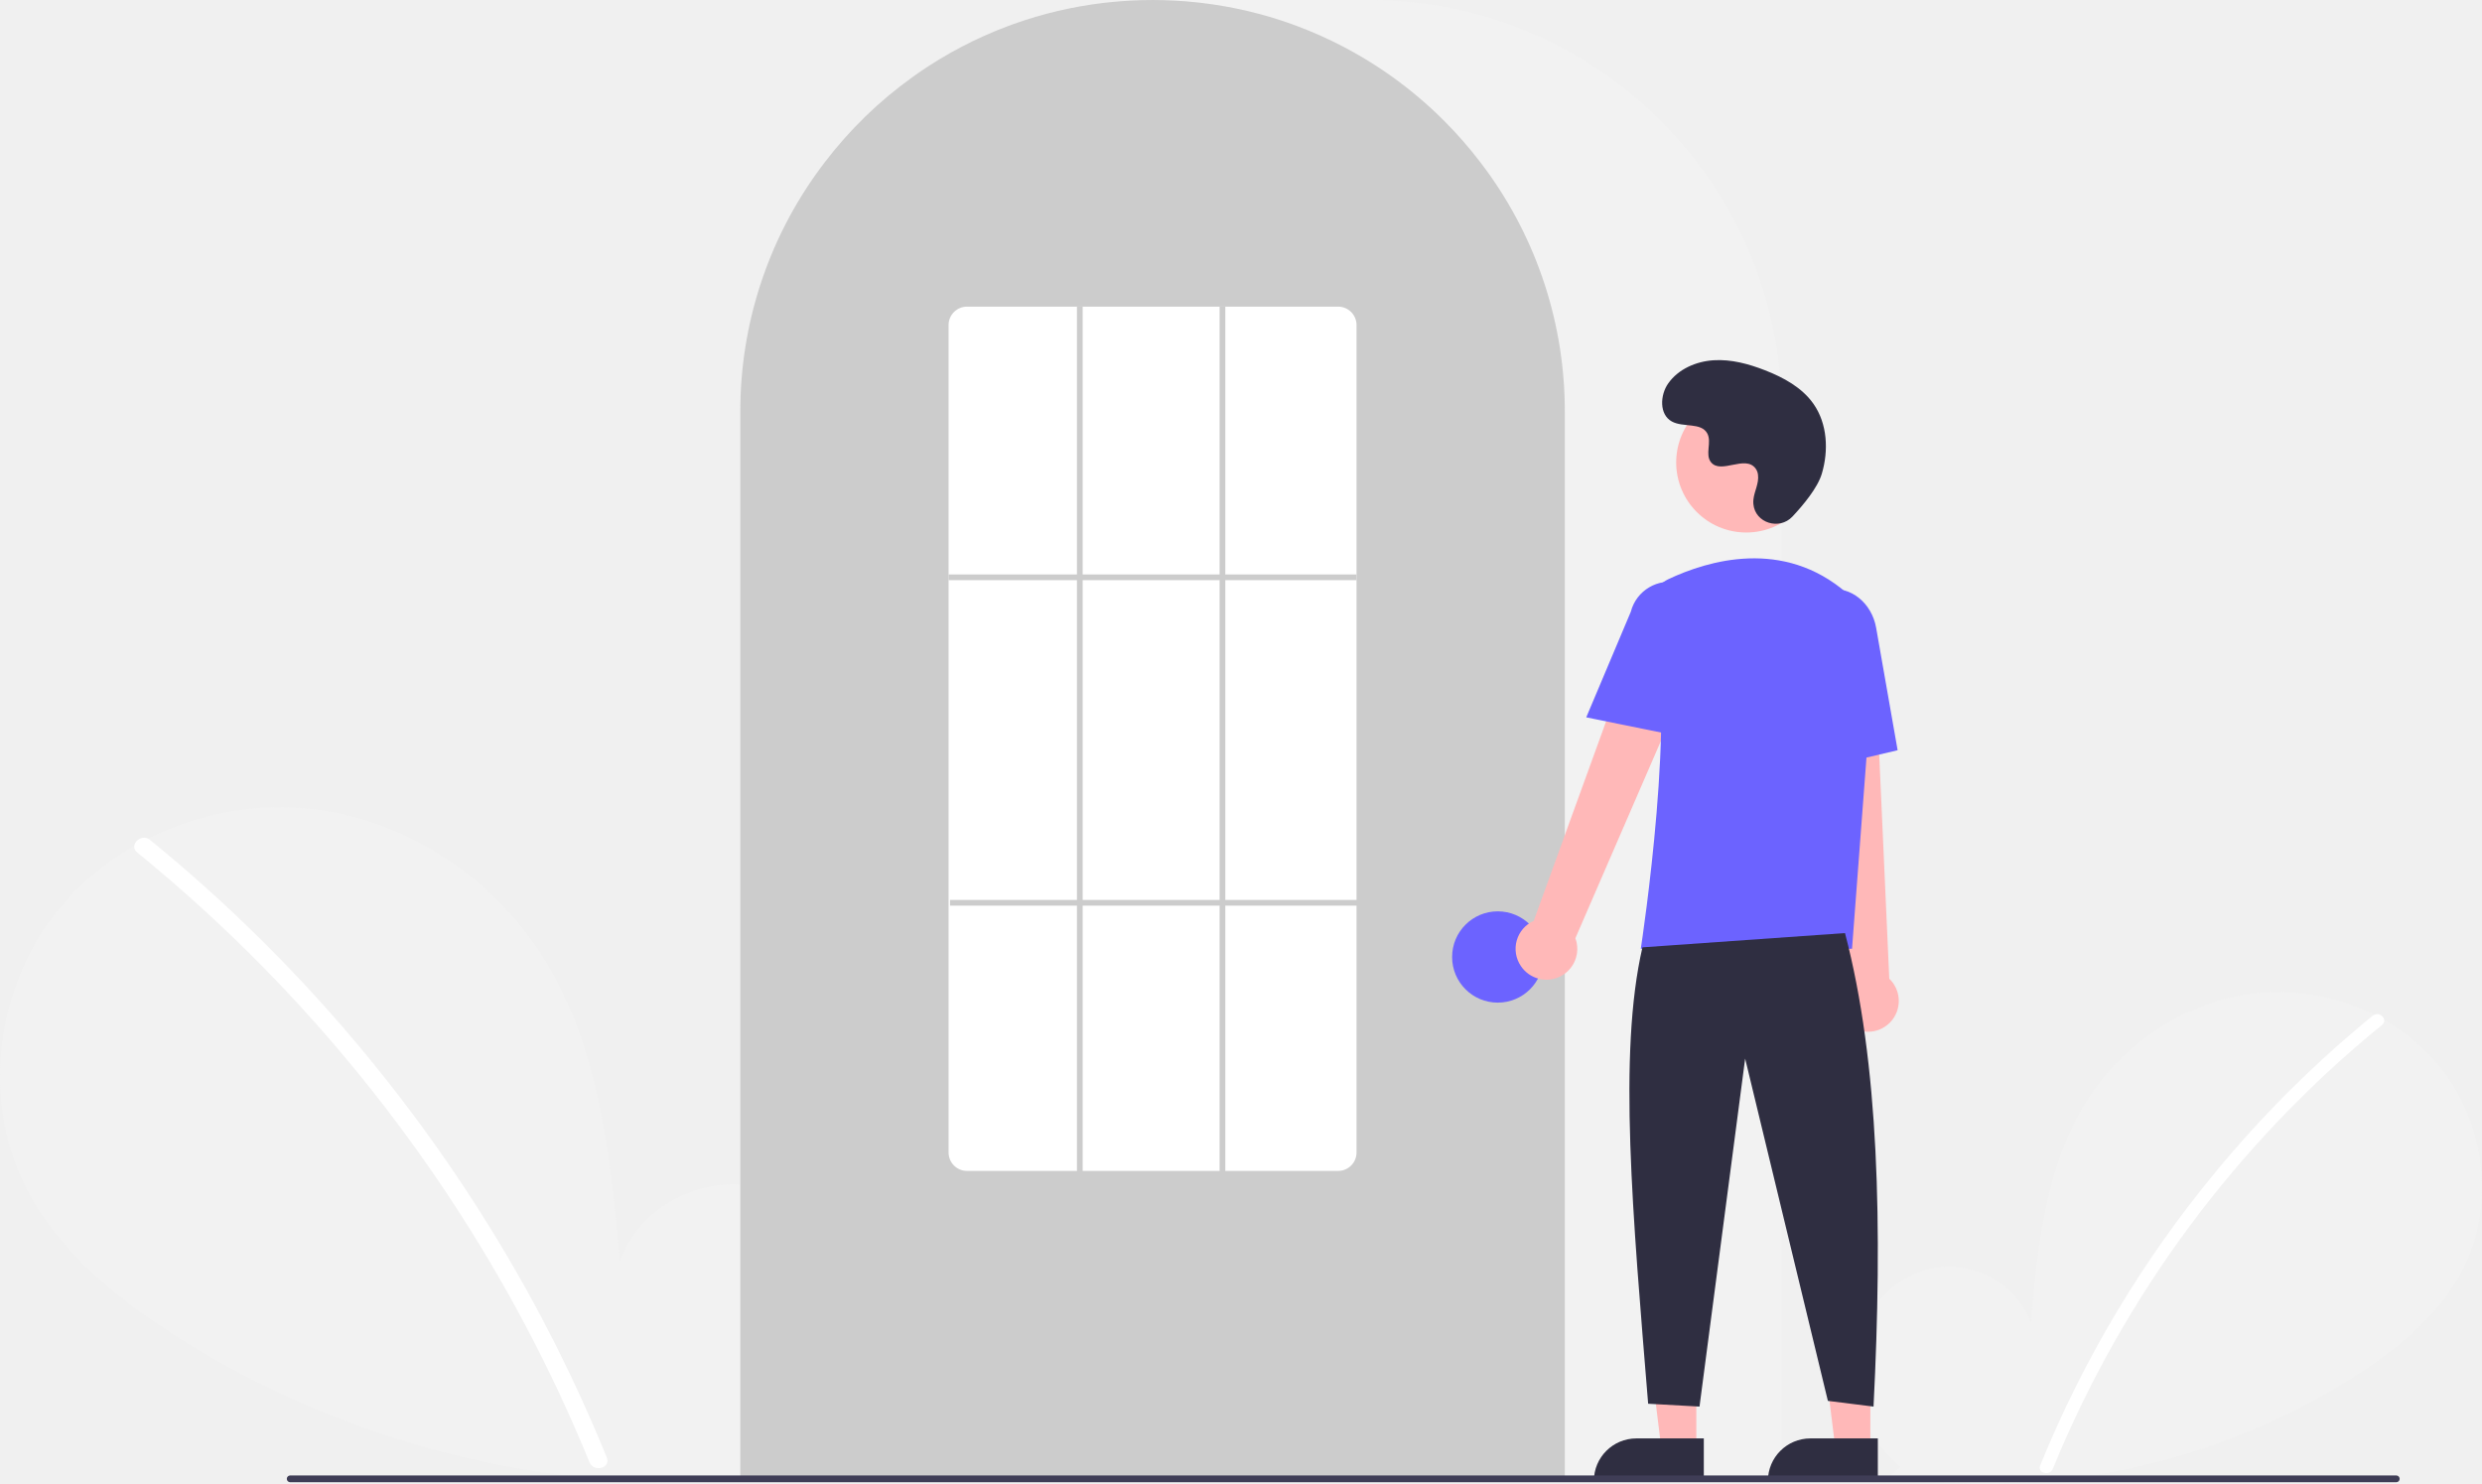
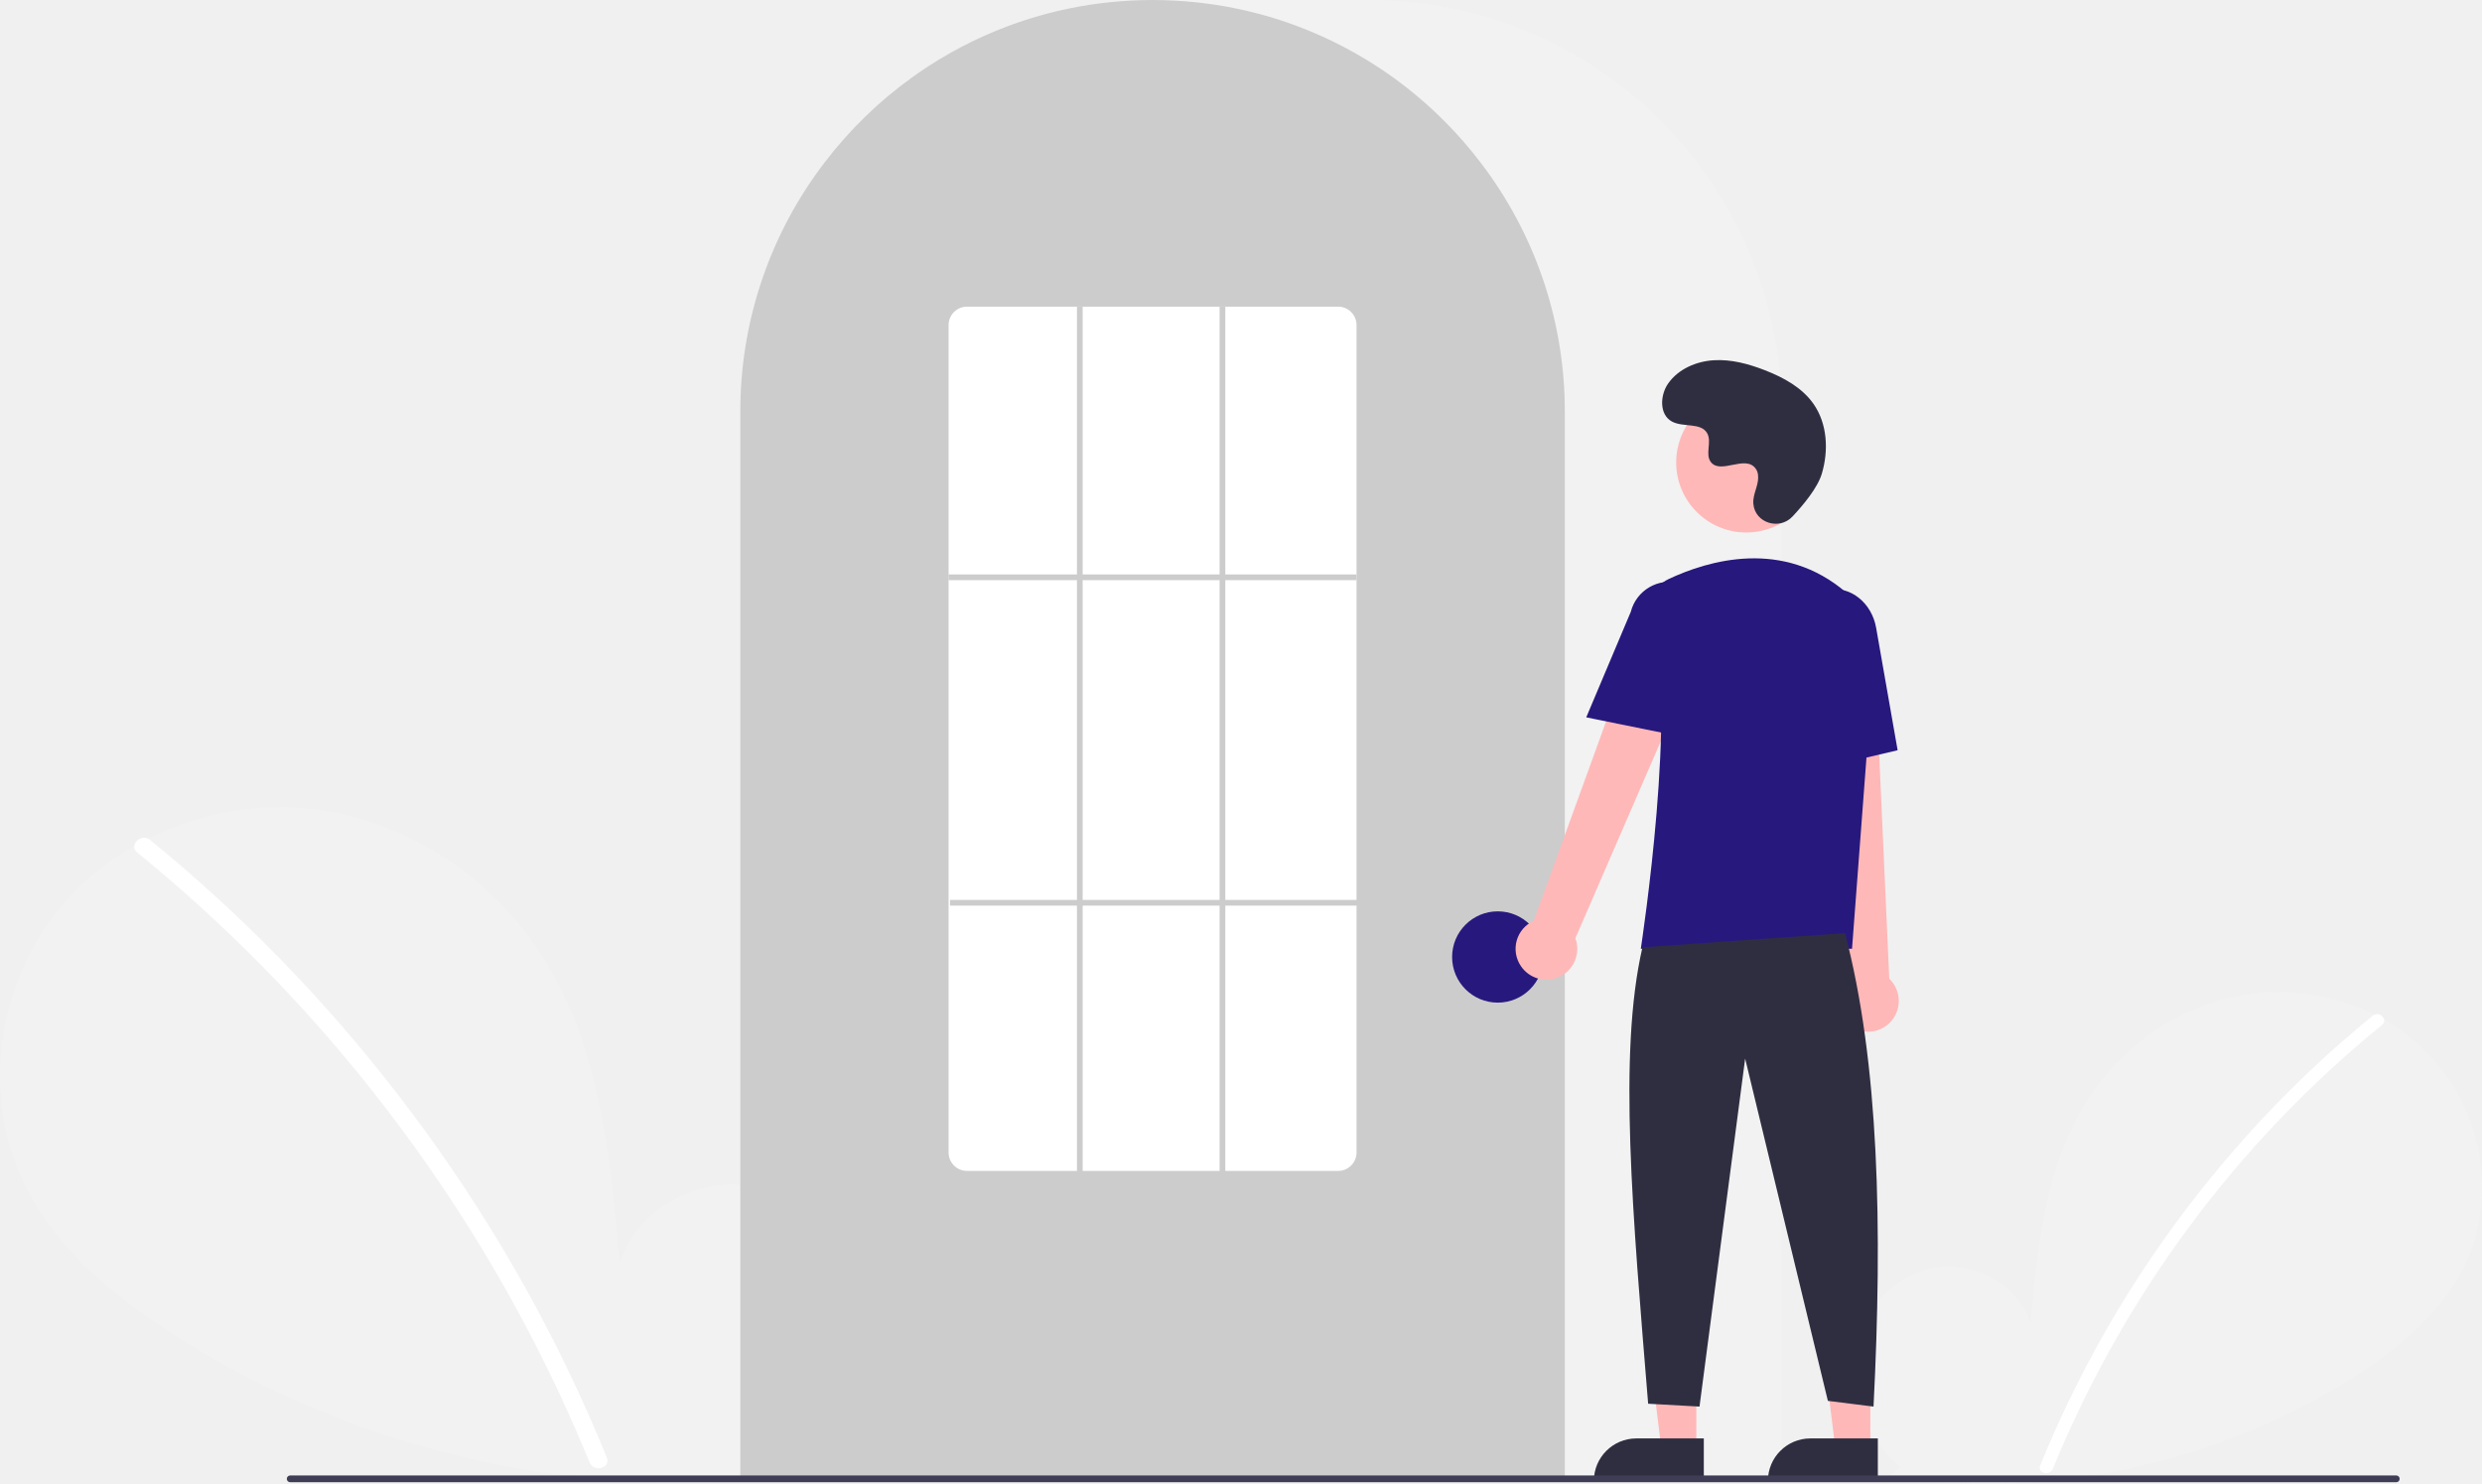
<svg xmlns="http://www.w3.org/2000/svg" data-name="Layer 1" width="870" height="520.139" viewBox="0 0 870 520.139">
  <path d="M831.092,704.187c-11.138-9.412-17.904-24.28-16.13-38.754s12.764-27.78,27.018-30.854,30.504,5.435,34.834,19.359c2.383-26.846,5.129-54.818,19.402-77.68,12.924-20.701,35.309-35.514,59.569-38.164s49.803,7.359,64.933,26.507,18.835,46.985,8.238,68.969c-7.806,16.195-22.188,28.247-37.257,38.052a240.452,240.452,0,0,1-164.454,35.977Z" transform="translate(-165 -189.9307)" fill="#f2f2f2" />
  <path d="M996.728,546.01a393.414,393.414,0,0,0-54.826,54.442,394.561,394.561,0,0,0-61.752,103.194c-1.112,2.725,3.313,3.911,4.412,1.216A392.342,392.342,0,0,1,999.963,549.245c2.284-1.86-.97-5.08-3.236-3.236Z" transform="translate(-165 -189.9307)" fill="#fff" />
  <path d="M445.067,701.63c15.299-12.927,24.591-33.348,22.154-53.228s-17.531-38.156-37.11-42.377-41.897,7.464-47.844,26.59c-3.273-36.873-7.044-75.292-26.648-106.693-17.751-28.433-48.497-48.778-81.818-52.418s-68.404,10.107-89.185,36.407-25.869,64.535-11.315,94.729c10.722,22.243,30.475,38.797,51.172,52.264,66.03,42.965,147.939,60.884,225.877,49.415" transform="translate(-165 -189.9307)" fill="#f2f2f2" />
  <path d="M217.567,484.373a540.355,540.355,0,0,1,75.304,74.777A548.076,548.076,0,0,1,352.257,647.04a545.835,545.835,0,0,1,25.43,53.846c1.527,3.743-4.55,5.372-6.06,1.671a536.36,536.36,0,0,0-49.009-92.727A539.734,539.734,0,0,0,256.889,528.632a538.441,538.441,0,0,0-43.766-39.815c-3.138-2.555,1.332-6.978,4.444-4.444Z" transform="translate(-165 -189.9307)" fill="#fff" />
  <path d="M789.5,708.931h-365v-374.5c0-79.678,64.822-144.5,144.5-144.5h76c79.677,0,144.5,64.822,144.5,144.5Z" transform="translate(-165 -189.9307)" fill="#f2f2f2" />
  <path d="M713.5,708.931h-289v-374.5a143.382,143.382,0,0,1,27.596-84.944c.664-.905,1.326-1.798,2.009-2.681a144.466,144.466,0,0,1,30.754-29.851c.66-.48,1.322-.952,1.994-1.423a144.16,144.16,0,0,1,31.472-16.459c.661-.25,1.334-.501,2.007-.742a144.02,144.02,0,0,1,31.108-7.336c.658-.09,1.333-.16,2.008-.23a146.288,146.288,0,0,1,31.105,0c.673.07,1.349.141,2.014.231a143.995,143.995,0,0,1,31.1,7.335c.673.241,1.346.492,2.009.743a143.799,143.799,0,0,1,31.106,16.216c.672.461,1.344.933,2.006,1.405a145.987,145.987,0,0,1,18.384,15.564,144.305,144.305,0,0,1,12.724,14.551c.681.88,1.343,1.773,2.005,2.677A143.382,143.382,0,0,1,713.5,334.431Z" transform="translate(-165 -189.9307)" fill="#ccc" />
-   <circle cx="525" cy="335.5" r="16" fill="#6c63ff" />
+   <circle cx="525" cy="335.5" r="16" fill="#27187e" />
  <polygon points="594.599 507.783 582.339 507.783 576.506 460.495 594.601 460.496 594.599 507.783" fill="#ffb8b8" />
  <path d="M573.582,504.28h23.644a0,0,0,0,1,0,0v14.887a0,0,0,0,1,0,0H558.695a0,0,0,0,1,0,0v0a14.887,14.887,0,0,1,14.887-14.887Z" fill="#2f2e41" />
  <polygon points="655.599 507.783 643.339 507.783 637.506 460.495 655.601 460.496 655.599 507.783" fill="#ffb8b8" />
  <path d="M634.582,504.28h23.644a0,0,0,0,1,0,0v14.887a0,0,0,0,1,0,0H619.695a0,0,0,0,1,0,0v0a14.887,14.887,0,0,1,14.887-14.887Z" fill="#2f2e41" />
  <path d="M698.098,528.6a10.743,10.743,0,0,1,4.511-15.843l41.676-114.867L764.791,409.082,717.206,518.853a10.801,10.801,0,0,1-19.109,9.748Z" transform="translate(-165 -189.9307)" fill="#ffb8b8" />
  <path d="M814.336,550.184a10.743,10.743,0,0,1-2.893-16.217L798.533,412.458l23.338,1.066L827.236,533.045a10.801,10.801,0,0,1-12.9,17.139Z" transform="translate(-165 -189.9307)" fill="#ffb8b8" />
  <circle cx="612.106" cy="162.123" r="24.561" fill="#ffb8b8" />
-   <path d="M814.18,522.549H740.133l.089-.576c.133-.861,13.197-86.439,3.562-114.436a11.813,11.813,0,0,1,6.069-14.584h0c13.772-6.485,40.208-14.471,62.52,4.909a28.234,28.234,0,0,1,9.459,23.396Z" transform="translate(-165 -189.9307)" fill="#6c63ff" />
-   <path d="M754.354,448.181,721.018,441.418l15.626-37.03a13.997,13.997,0,0,1,27.106,6.998Z" transform="translate(-165 -189.9307)" fill="#6c63ff" />
-   <path d="M797.05,460.739l-2.004-45.941c-1.52-8.636,3.424-16.8,11.027-18.135,7.605-1.33,15.032,4.66,16.558,13.36l7.533,42.928Z" transform="translate(-165 -189.9307)" fill="#6c63ff" />
+   <path d="M814.18,522.549H740.133l.089-.576c.133-.861,13.197-86.439,3.562-114.436a11.813,11.813,0,0,1,6.069-14.584h0c13.772-6.485,40.208-14.471,62.52,4.909a28.234,28.234,0,0,1,9.459,23.396Z" transform="translate(-165 -189.9307)" fill="#27187e" />
+   <path d="M754.354,448.181,721.018,441.418l15.626-37.03a13.997,13.997,0,0,1,27.106,6.998Z" transform="translate(-165 -189.9307)" fill="#27187e" />
+   <path d="M797.05,460.739l-2.004-45.941c-1.52-8.636,3.424-16.8,11.027-18.135,7.605-1.33,15.032,4.66,16.558,13.36l7.533,42.928Z" transform="translate(-165 -189.9307)" fill="#27187e" />
  <path d="M811.716,517.049c11.915,45.377,13.214,103.069,10,166l-16-2-29-120-16,122-18-1c-5.377-66.03-10.613-122.715-2-160Z" transform="translate(-165 -189.9307)" fill="#2f2e41" />
  <path d="M793.289,371.035c-4.582,4.881-13.091,2.261-13.688-4.407a8.055,8.055,0,0,1,.01-1.556c.308-2.954,2.015-5.635,1.606-8.754a4.59,4.59,0,0,0-.84-2.149c-3.651-4.889-12.222,2.187-15.668-2.239-2.113-2.714.371-6.987-1.251-10.021-2.14-4.004-8.479-2.029-12.454-4.221-4.423-2.439-4.158-9.225-1.247-13.353,3.551-5.034,9.776-7.72,15.923-8.107s12.253,1.275,17.992,3.511c6.521,2.541,12.988,6.054,17.001,11.788,4.88,6.973,5.35,16.348,2.909,24.502C802.098,360.99,797.031,367.049,793.289,371.035Z" transform="translate(-165 -189.9307)" fill="#2f2e41" />
  <path d="M1004.982,709.574h-738.294a1.191,1.191,0,0,1,0-2.381h738.294a1.191,1.191,0,0,1,0,2.381Z" transform="translate(-165 -189.9307)" fill="#3f3d56" />
  <path d="M634,600.431H504a6.465,6.465,0,0,1-6.5-6.415V303.846a6.465,6.465,0,0,1,6.5-6.415H634a6.465,6.465,0,0,1,6.5,6.415V594.015A6.465,6.465,0,0,1,634,600.431Z" transform="translate(-165 -189.9307)" fill="#fff" />
  <rect x="332.5" y="201.39" width="143" height="2" fill="#ccc" />
  <rect x="333" y="315.5" width="143" height="2" fill="#ccc" />
  <rect x="377.5" y="107.5" width="2" height="304" fill="#ccc" />
  <rect x="427.5" y="107.5" width="2" height="304" fill="#ccc" />
</svg>
